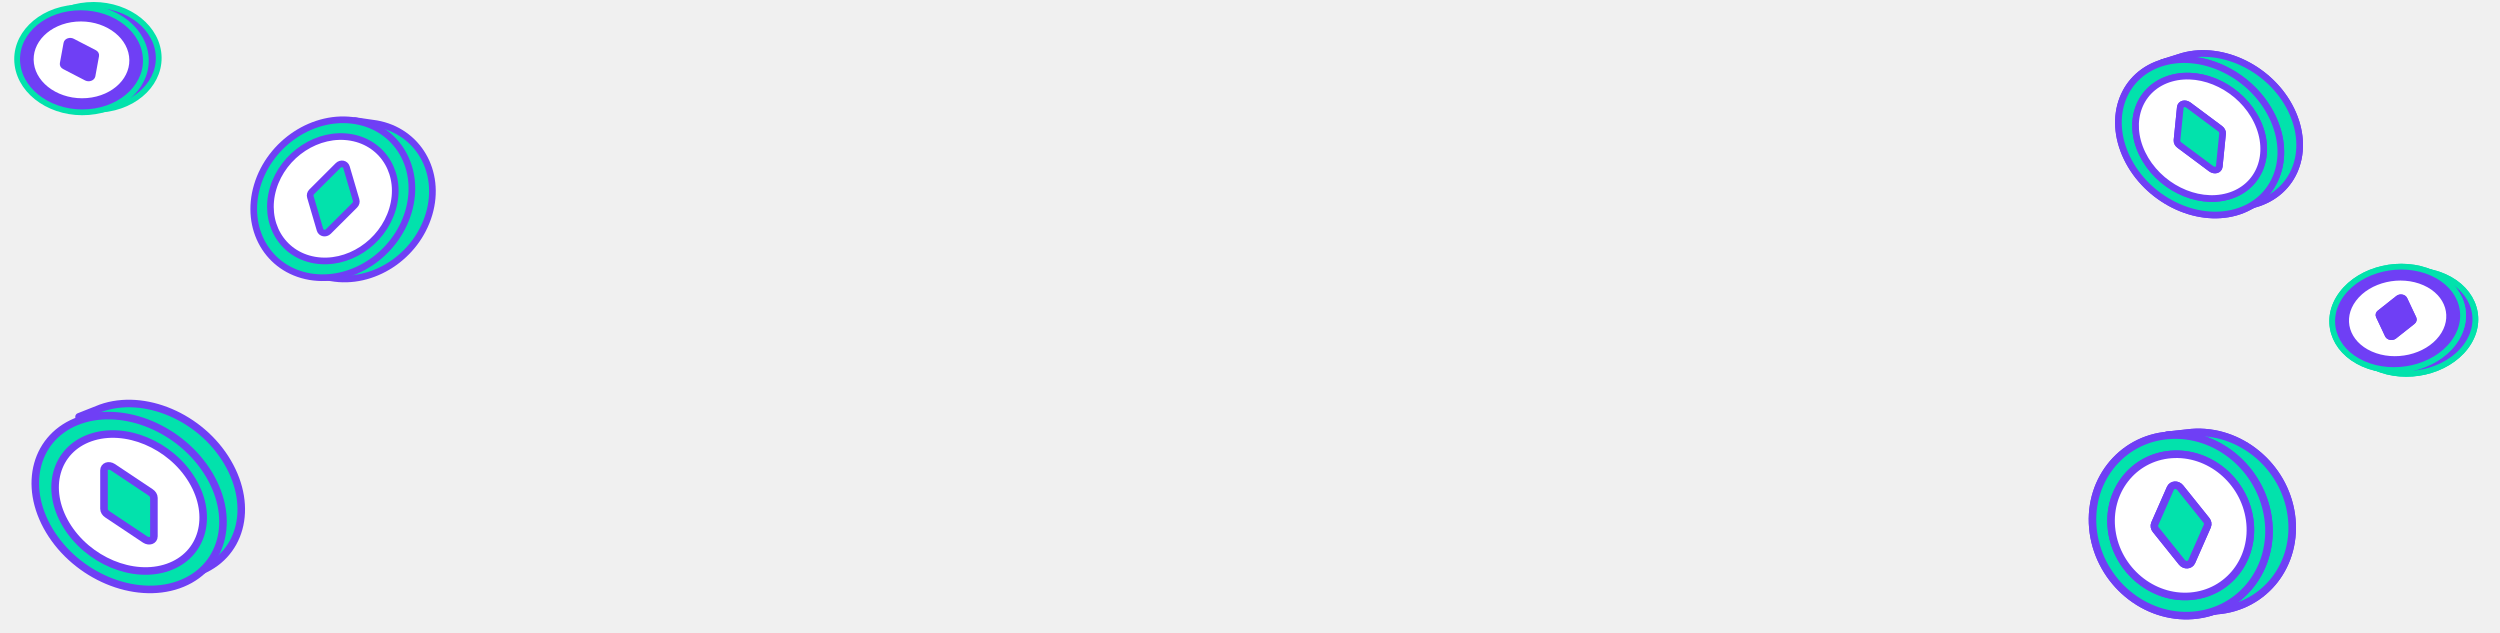
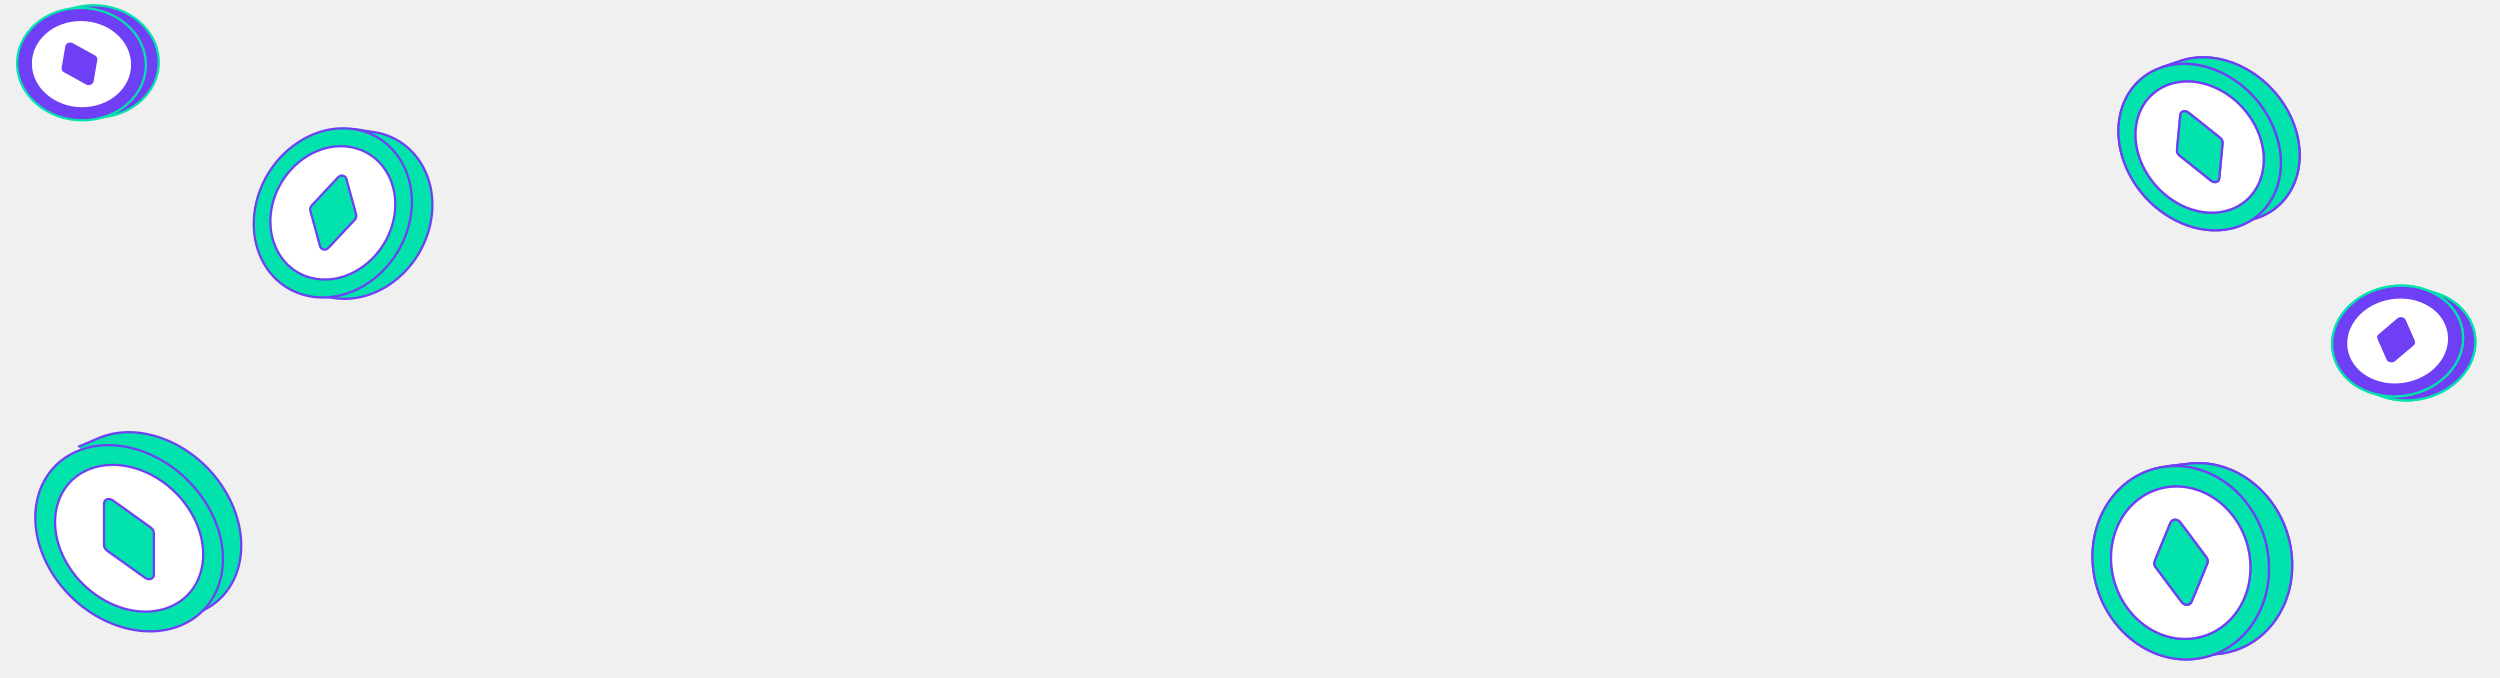
- <svg xmlns="http://www.w3.org/2000/svg" width="601" height="152" viewBox="0 0 601 152" fill="none">
-   <path d="M19 100.198L24.235 98.126C34.626 94.407 48.298 100.198 54.704 111.109C61.111 122.019 57.907 133.844 47.438 137.562L41.735 140" fill="#02E2AC" />
-   <path d="M19 100.198L24.235 98.126C34.626 94.407 48.298 100.198 54.704 111.109C61.111 122.019 57.907 133.844 47.438 137.562L41.735 140" stroke="#6F3FF5" stroke-width="1.816" stroke-miterlimit="10" stroke-linecap="round" />
-   <path d="M42.896 140.58C53.499 136.859 56.79 124.988 50.247 114.066C43.703 103.144 29.803 97.306 19.199 101.027C8.596 104.749 5.305 116.619 11.848 127.542C18.392 138.464 32.292 144.302 42.896 140.58Z" fill="#02E2AC" stroke="#6F3FF5" stroke-width="1.816" stroke-miterlimit="10" />
-   <path d="M40.38 136.382C48.751 133.444 51.359 124.088 46.204 115.485C41.05 106.881 30.085 102.288 21.714 105.226C13.343 108.163 10.735 117.519 15.889 126.123C21.044 134.727 32.009 139.32 40.38 136.382Z" fill="white" stroke="#6F3FF5" stroke-width="1.816" stroke-miterlimit="10" />
-   <path d="M37 128.936V119.677C37 119.173 36.673 118.67 36.184 118.355L27.122 112.308C26.143 111.678 25 112.056 25 113.064V122.323C25 122.827 25.326 123.33 25.816 123.645L34.878 129.692C35.857 130.322 37 129.944 37 128.936Z" fill="#02E2AC" stroke="#6F3FF5" stroke-width="1.816" stroke-miterlimit="10" />
-   <path d="M85.321 28.985L90.488 29.735C100.468 31.5 106.173 41.23 103.146 51.475C100.119 61.72 89.617 68.582 79.581 66.785L73.826 66.092" fill="#02E2AC" />
-   <path d="M85.321 28.985L90.488 29.735C100.468 31.5 106.173 41.23 103.146 51.475C100.119 61.72 89.617 68.582 79.581 66.785L73.826 66.092" stroke="#6F3FF5" stroke-width="1.602" stroke-miterlimit="10" stroke-linecap="round" />
-   <path d="M74.425 66.494C84.459 68.249 95.094 61.292 98.179 50.956C101.264 40.62 95.63 30.82 85.596 29.065C75.562 27.311 64.927 34.268 61.842 44.604C58.758 54.939 64.391 64.74 74.425 66.494Z" fill="#02E2AC" stroke="#6F3FF5" stroke-width="1.602" stroke-miterlimit="10" />
-   <path d="M75.612 62.521C83.534 63.906 91.925 58.429 94.355 50.288C96.785 42.146 92.333 34.423 84.412 33.038C76.49 31.653 68.099 37.131 65.669 45.272C63.239 53.414 67.691 61.136 75.612 62.521Z" fill="white" stroke="#6F3FF5" stroke-width="1.602" stroke-miterlimit="10" />
-   <path d="M78.964 55.627L85.284 49.323C85.628 48.98 85.74 48.501 85.606 48.081L83.285 40.177C83.017 39.339 81.946 39.118 81.258 39.804L74.938 46.109C74.594 46.452 74.482 46.931 74.616 47.351L76.937 55.255C77.204 56.093 78.276 56.314 78.964 55.627Z" fill="#02E2AC" stroke="#6F3FF5" stroke-width="1.602" stroke-miterlimit="10" />
-   <path d="M24.405 26.344C32.898 25.661 39.012 19.488 38.061 12.554C37.11 5.621 29.454 0.553 20.962 1.236C12.469 1.918 6.355 8.092 7.306 15.025C8.257 21.959 15.913 27.026 24.405 26.344Z" fill="#6F3FF5" stroke="#02E2AC" stroke-width="1.387" stroke-miterlimit="10" />
-   <path d="M21.314 26.944C29.807 26.261 35.92 20.088 34.969 13.154C34.019 6.221 26.363 1.153 17.87 1.836C9.377 2.518 3.263 8.692 4.214 15.625C5.165 22.559 12.821 27.626 21.314 26.944Z" fill="#6F3FF5" stroke="#02E2AC" stroke-width="1.387" stroke-miterlimit="10" />
-   <path d="M20.946 24.267C27.64 23.729 32.461 18.87 31.712 13.416C30.964 7.961 24.931 3.975 18.236 4.512C11.542 5.05 6.722 9.908 7.47 15.363C8.218 20.818 14.252 24.804 20.946 24.267Z" fill="white" stroke="#6F3FF5" stroke-width="1.387" stroke-miterlimit="10" />
-   <path d="M20.799 18.732L15.467 15.972C15.186 15.823 15.032 15.557 15.075 15.298L15.966 10.419C16.053 9.9 16.837 9.633 17.399 9.931L22.731 12.69C23.012 12.839 23.167 13.105 23.123 13.364L22.233 18.243C22.134 18.742 21.349 19.009 20.799 18.732Z" fill="#6F3FF5" stroke="#6F3FF5" stroke-width="1.387" stroke-miterlimit="10" />
-   <path d="M520.936 104.65L526.836 104.005C538.385 103.095 549.165 111.929 550.828 123.765C552.492 135.601 544.518 145.908 532.894 146.798L526.391 147.67" fill="#02E2AC" />
-   <path d="M520.936 104.65L526.836 104.005C538.385 103.095 549.165 111.929 550.828 123.765C552.492 135.601 544.518 145.908 532.894 146.798L526.391 147.67" stroke="#6F3FF5" stroke-width="1.816" stroke-miterlimit="10" stroke-linecap="round" />
-   <path d="M520.936 104.65L526.836 104.005C538.385 103.095 549.165 111.929 550.828 123.765C552.492 135.601 544.518 145.908 532.894 146.798L526.391 147.67" fill="#02E2AC" />
-   <path d="M520.936 104.65L526.836 104.005C538.385 103.095 549.165 111.929 550.828 123.765C552.492 135.601 544.518 145.908 532.894 146.798L526.391 147.67" stroke="#6F3FF5" stroke-width="1.816" stroke-miterlimit="10" stroke-linecap="round" />
-   <path d="M527.227 147.933C538.828 146.997 546.899 136.552 545.254 124.602C543.609 112.653 532.872 103.724 521.271 104.659C509.67 105.595 501.599 116.04 503.244 127.99C504.889 139.939 515.627 148.868 527.227 147.933Z" fill="#02E2AC" stroke="#6F3FF5" stroke-width="1.816" stroke-miterlimit="10" />
-   <path d="M527.227 147.933C538.828 146.997 546.899 136.552 545.254 124.602C543.609 112.653 532.872 103.724 521.271 104.659C509.67 105.595 501.599 116.04 503.244 127.99C504.889 139.939 515.627 148.868 527.227 147.933Z" fill="#02E2AC" stroke="#6F3FF5" stroke-width="1.816" stroke-miterlimit="10" />
-   <path d="M526.593 143.339C535.752 142.6 542.126 134.371 540.83 124.958C539.535 115.546 531.06 108.514 521.901 109.252C512.743 109.991 506.369 118.22 507.664 127.633C508.96 137.046 517.435 144.077 526.593 143.339Z" fill="white" stroke="#6F3FF5" stroke-width="1.816" stroke-miterlimit="10" />
-   <path d="M526.593 143.339C535.752 142.6 542.126 134.371 540.83 124.958C539.535 115.546 531.06 108.514 521.901 109.252C512.743 109.991 506.369 118.22 507.664 127.633C508.96 137.046 517.435 144.077 526.593 143.339Z" fill="white" stroke="#6F3FF5" stroke-width="1.816" stroke-miterlimit="10" />
-   <path d="M526.884 135.005L530.64 126.47C530.845 126.005 530.735 125.46 530.391 125.048L524.113 117.223C523.425 116.399 522.171 116.463 521.762 117.392L518.005 125.927C517.8 126.391 517.911 126.937 518.255 127.349L524.532 135.174C525.22 135.998 526.475 135.933 526.884 135.005Z" fill="#02E2AC" stroke="#6F3FF5" stroke-width="1.816" stroke-miterlimit="10" />
-   <path d="M526.884 135.005L530.64 126.47C530.845 126.005 530.735 125.46 530.391 125.048L524.113 117.223C523.425 116.399 522.171 116.463 521.762 117.392L518.005 125.927C517.8 126.391 517.911 126.937 518.255 127.349L524.532 135.174C525.22 135.998 526.475 135.933 526.884 135.005Z" fill="#02E2AC" stroke="#6F3FF5" stroke-width="1.816" stroke-miterlimit="10" />
-   <path d="M519.825 15.048L524.689 13.517C534.309 10.823 546.031 16.59 550.806 26.437C555.581 36.285 551.681 46.423 541.991 49.113L536.676 50.938" fill="#02E2AC" />
-   <path d="M519.825 15.048L524.689 13.517C534.309 10.823 546.031 16.59 550.806 26.437C555.581 36.285 551.681 46.423 541.991 49.113L536.676 50.938" stroke="#6F3FF5" stroke-width="1.602" stroke-miterlimit="10" stroke-linecap="round" />
-   <path d="M519.825 15.048L524.689 13.517C534.309 10.823 546.031 16.59 550.806 26.437C555.581 36.285 551.681 46.423 541.991 49.113L536.676 50.938" fill="#02E2AC" />
-   <path d="M519.825 15.048L524.689 13.517C534.309 10.823 546.031 16.59 550.806 26.437C555.581 36.285 551.681 46.423 541.991 49.113L536.676 50.938" stroke="#6F3FF5" stroke-width="1.602" stroke-miterlimit="10" stroke-linecap="round" />
-   <path d="M537.466 51.023C547.123 48.298 551.068 38.025 546.276 28.078C541.485 18.13 529.772 12.275 520.115 15C510.458 17.725 506.513 27.998 511.305 37.945C516.096 47.893 527.809 53.748 537.466 51.023Z" fill="#02E2AC" stroke="#6F3FF5" stroke-width="1.602" stroke-miterlimit="10" />
-   <path d="M537.466 51.023C547.123 48.298 551.068 38.025 546.276 28.078C541.485 18.13 529.772 12.275 520.115 15C510.458 17.725 506.513 27.998 511.305 37.945C516.096 47.893 527.809 53.748 537.466 51.023Z" fill="#02E2AC" stroke="#6F3FF5" stroke-width="1.602" stroke-miterlimit="10" />
-   <path d="M535.625 47.199C543.249 45.048 546.37 36.952 542.596 29.116C538.821 21.28 529.581 16.672 521.957 18.823C514.333 20.974 511.212 29.07 514.986 36.906C518.761 44.742 528.001 49.35 535.625 47.199Z" fill="white" stroke="#6F3FF5" stroke-width="1.602" stroke-miterlimit="10" />
-   <path d="M535.625 47.199C543.249 45.048 546.37 36.952 542.596 29.116C538.821 21.28 529.581 16.672 521.957 18.823C514.333 20.974 511.212 29.07 514.986 36.906C518.761 44.742 528.001 49.35 535.625 47.199Z" fill="white" stroke="#6F3FF5" stroke-width="1.602" stroke-miterlimit="10" />
-   <path d="M533.512 40.023L534.308 32.1C534.351 31.669 534.103 31.221 533.691 30.925L526.106 25.274C525.284 24.684 524.23 24.947 524.143 25.809L523.347 33.732C523.304 34.163 523.553 34.612 523.964 34.907L531.549 40.558C532.371 41.149 533.426 40.886 533.512 40.023Z" fill="#02E2AC" stroke="#6F3FF5" stroke-width="1.602" stroke-miterlimit="10" />
-   <path d="M533.512 40.023L534.308 32.1C534.351 31.669 534.103 31.221 533.691 30.925L526.106 25.274C525.284 24.684 524.23 24.947 524.143 25.809L523.347 33.732C523.304 34.163 523.553 34.612 523.964 34.907L531.549 40.558C532.371 41.149 533.426 40.886 533.512 40.023Z" fill="#02E2AC" stroke="#6F3FF5" stroke-width="1.602" stroke-miterlimit="10" />
-   <path d="M571.08 88.366C578.468 91.644 588.16 89.412 592.729 83.381C597.297 77.349 595.011 69.803 587.623 66.525C580.235 63.247 570.543 65.479 565.975 71.511C561.406 77.542 563.692 85.088 571.08 88.366Z" fill="#6F3FF5" stroke="#02E2AC" stroke-width="1.387" stroke-miterlimit="10" />
-   <path d="M571.08 88.366C578.468 91.644 588.16 89.412 592.729 83.381C597.297 77.349 595.011 69.803 587.623 66.525C580.235 63.247 570.543 65.479 565.975 71.511C561.406 77.542 563.692 85.088 571.08 88.366Z" fill="#6F3FF5" stroke="#02E2AC" stroke-width="1.387" stroke-miterlimit="10" />
-   <path d="M568.119 87.457C575.507 90.735 585.199 88.503 589.768 82.471C594.336 76.44 592.05 68.894 584.662 65.616C577.274 62.338 567.582 64.57 563.014 70.601C558.445 76.633 560.731 84.179 568.119 87.457Z" fill="#6F3FF5" stroke="#02E2AC" stroke-width="1.387" stroke-miterlimit="10" />
-   <path d="M568.119 87.457C575.507 90.735 585.199 88.503 589.768 82.471C594.336 76.44 592.05 68.894 584.662 65.616C577.274 62.338 567.582 64.57 563.014 70.601C558.445 76.633 560.731 84.179 568.119 87.457Z" fill="#6F3FF5" stroke="#02E2AC" stroke-width="1.387" stroke-miterlimit="10" />
-   <path d="M569.884 85.128C575.708 87.712 583.342 85.96 586.936 81.215C590.53 76.469 588.723 70.528 582.9 67.944C577.076 65.361 569.442 67.113 565.848 71.858C562.254 76.603 564.061 82.545 569.884 85.128Z" fill="white" stroke="#6F3FF5" stroke-width="1.387" stroke-miterlimit="10" />
-   <path d="M569.884 85.128C575.708 87.712 583.342 85.96 586.936 81.215C590.53 76.469 588.723 70.528 582.9 67.944C577.076 65.361 569.442 67.113 565.848 71.858C562.254 76.603 564.061 82.545 569.884 85.128Z" fill="white" stroke="#6F3FF5" stroke-width="1.387" stroke-miterlimit="10" />
-   <path d="M574.022 80.588L571.838 75.954C571.725 75.707 571.805 75.423 572.04 75.233L576.515 71.692C576.984 71.311 577.824 71.449 578.049 71.943L580.234 76.577C580.346 76.824 580.266 77.109 580.031 77.299L575.557 80.84C575.093 81.198 574.253 81.06 574.022 80.588Z" fill="#6F3FF5" stroke="#6F3FF5" stroke-width="1.387" stroke-miterlimit="10" />
-   <path d="M574.022 80.588L571.838 75.954C571.725 75.707 571.805 75.423 572.04 75.233L576.515 71.692C576.984 71.311 577.824 71.449 578.049 71.943L580.234 76.577C580.346 76.824 580.266 77.109 580.031 77.299L575.557 80.84C575.093 81.198 574.253 81.06 574.022 80.588Z" fill="#6F3FF5" stroke="#6F3FF5" stroke-width="1.387" stroke-miterlimit="10" />
+ <svg xmlns="http://www.w3.org/2000/svg" width="550" height="149" viewBox="0 0 550 149" fill="none">
+   <path d="M17.387 98.216L22.177 96.185C31.686 92.54 44.198 98.216 50.061 108.911C55.924 119.606 52.992 131.197 43.412 134.841L38.193 137.231" fill="#02E2AC" />
+   <path d="M17.387 98.216L22.177 96.185C31.686 92.54 44.198 98.216 50.061 108.911C55.924 119.606 52.992 131.197 43.412 134.841L38.193 137.231" stroke="#6F3FF5" stroke-width="0.5" stroke-miterlimit="10" stroke-linecap="round" />
+   <path d="M39.255 137.8C48.959 134.153 51.971 122.517 45.983 111.81C39.995 101.104 27.274 95.382 17.57 99.029C7.866 102.677 4.854 114.313 10.843 125.019C16.831 135.725 29.552 141.448 39.255 137.8Z" fill="#02E2AC" stroke="#6F3FF5" stroke-width="0.5" stroke-miterlimit="10" />
+   <path d="M36.953 133.685C44.614 130.805 47 121.634 42.283 113.201C37.566 104.767 27.532 100.265 19.871 103.145C12.21 106.024 9.824 115.196 14.541 123.629C19.258 132.062 29.292 136.565 36.953 133.685Z" fill="white" stroke="#6F3FF5" stroke-width="0.5" stroke-miterlimit="10" />
+   <path d="M33.861 126.386V117.311C33.861 116.817 33.562 116.323 33.114 116.014L24.821 110.087C23.925 109.47 22.879 109.84 22.879 110.828V119.904C22.879 120.398 23.178 120.892 23.626 121.2L31.918 127.127C32.815 127.745 33.861 127.374 33.861 126.386Z" fill="#02E2AC" stroke="#6F3FF5" stroke-width="0.5" stroke-miterlimit="10" />
+   <path d="M78.08 28.412L82.808 29.147C91.942 30.877 97.162 40.415 94.392 50.457C91.622 60.499 82.011 67.226 72.827 65.465L67.561 64.785" fill="#02E2AC" />
+   <path d="M78.08 28.412L82.808 29.147C91.942 30.877 97.162 40.415 94.392 50.457C91.622 60.499 82.011 67.226 72.827 65.465L67.561 64.785" stroke="#6F3FF5" stroke-width="0.5" stroke-miterlimit="10" stroke-linecap="round" />
+   <path d="M68.109 65.179C77.291 66.899 87.024 60.08 89.847 49.948C92.67 39.817 87.514 30.21 78.332 28.49C69.149 26.771 59.417 33.59 56.594 43.721C53.771 53.853 58.926 63.46 68.109 65.179Z" fill="#02E2AC" stroke="#6F3FF5" stroke-width="0.5" stroke-miterlimit="10" />
+   <path d="M69.197 61.285C76.446 62.642 84.125 57.273 86.349 49.293C88.573 41.312 84.499 33.742 77.249 32.385C70 31.027 62.32 36.396 60.097 44.377C57.873 52.357 61.947 59.927 69.197 61.285Z" fill="white" stroke="#6F3FF5" stroke-width="0.5" stroke-miterlimit="10" />
+   <path d="M72.263 54.527L78.047 48.348C78.362 48.011 78.464 47.541 78.342 47.13L76.217 39.382C75.973 38.56 74.992 38.344 74.363 39.017L68.579 45.197C68.264 45.533 68.162 46.003 68.284 46.414L70.408 54.162C70.653 54.984 71.633 55.2 72.263 54.527Z" fill="#02E2AC" stroke="#6F3FF5" stroke-width="0.5" stroke-miterlimit="10" />
+   <path d="M22.334 25.823C30.106 25.154 35.701 19.102 34.831 12.306C33.96 5.51 26.954 0.542 19.182 1.211C11.41 1.88 5.815 7.932 6.685 14.728C7.555 21.524 14.562 26.492 22.334 25.823Z" fill="#6F3FF5" stroke="#02E2AC" stroke-width="0.5" stroke-miterlimit="10" />
+   <path d="M19.506 26.411C27.278 25.742 32.873 19.69 32.002 12.894C31.132 6.098 24.126 1.13 16.354 1.799C8.582 2.468 2.987 8.52 3.857 15.316C4.727 22.112 11.733 27.079 19.506 26.411Z" fill="#6F3FF5" stroke="#02E2AC" stroke-width="0.5" stroke-miterlimit="10" />
+   <path d="M19.17 23.787C25.296 23.259 29.707 18.497 29.023 13.15C28.338 7.803 22.817 3.896 16.69 4.423C10.564 4.951 6.153 9.713 6.837 15.06C7.522 20.407 13.044 24.314 19.17 23.787Z" fill="white" stroke="#6F3FF5" stroke-width="0.5" stroke-miterlimit="10" />
+   <path d="M19.035 18.361L14.156 15.656C13.898 15.51 13.757 15.25 13.797 14.995L14.612 10.213C14.691 9.704 15.409 9.442 15.924 9.734L20.803 12.439C21.061 12.585 21.202 12.846 21.162 13.1L20.347 17.882C20.257 18.371 19.539 18.633 19.035 18.361Z" fill="#6F3FF5" stroke="#6F3FF5" stroke-width="0.5" stroke-miterlimit="10" />
+   <path d="M476.73 102.581L482.129 101.948C492.698 101.056 502.563 109.715 504.085 121.317C505.608 132.919 498.311 143.022 487.673 143.895L481.722 144.75" fill="#02E2AC" />
+   <path d="M476.73 102.581L482.129 101.948C492.698 101.056 502.563 109.715 504.085 121.317C505.608 132.919 498.311 143.022 487.673 143.895L481.722 144.75" stroke="#6F3FF5" stroke-width="0.5" stroke-miterlimit="10" stroke-linecap="round" />
+   <path d="M476.73 102.581L482.129 101.948C492.698 101.056 502.563 109.715 504.085 121.317C505.608 132.919 498.311 143.022 487.673 143.895L481.722 144.75" fill="#02E2AC" />
+   <path d="M476.73 102.581L482.129 101.948C492.698 101.056 502.563 109.715 504.085 121.317C505.608 132.919 498.311 143.022 487.673 143.895L481.722 144.75" stroke="#6F3FF5" stroke-width="0.5" stroke-miterlimit="10" stroke-linecap="round" />
+   <path d="M482.486 145.007C493.103 144.09 500.489 133.852 498.983 122.138C497.478 110.425 487.652 101.673 477.035 102.59C466.419 103.507 459.033 113.745 460.538 125.459C462.043 137.172 471.87 145.924 482.486 145.007Z" fill="#02E2AC" stroke="#6F3FF5" stroke-width="0.5" stroke-miterlimit="10" />
+   <path d="M482.486 145.007C493.103 144.09 500.489 133.852 498.983 122.138C497.478 110.425 487.652 101.673 477.035 102.59C466.419 103.507 459.033 113.745 460.538 125.459C462.043 137.172 471.87 145.924 482.486 145.007Z" fill="#02E2AC" stroke="#6F3FF5" stroke-width="0.5" stroke-miterlimit="10" />
+   <path d="M481.907 140.504C490.289 139.78 496.122 131.714 494.936 122.487C493.75 113.261 485.995 106.368 477.613 107.092C469.232 107.816 463.399 115.882 464.584 125.109C465.77 134.335 473.526 141.228 481.907 140.504Z" fill="white" stroke="#6F3FF5" stroke-width="0.5" stroke-miterlimit="10" />
+   <path d="M481.907 140.504C490.289 139.78 496.122 131.714 494.936 122.487C493.75 113.261 485.995 106.368 477.613 107.092C469.232 107.816 463.399 115.882 464.584 125.109C465.77 134.335 473.526 141.228 481.907 140.504Z" fill="white" stroke="#6F3FF5" stroke-width="0.5" stroke-miterlimit="10" />
+   <path d="M482.171 132.335L485.609 123.969C485.796 123.513 485.695 122.978 485.381 122.575L479.636 114.904C479.006 114.097 477.858 114.16 477.484 115.071L474.046 123.437C473.859 123.892 473.96 124.427 474.274 124.831L480.019 132.501C480.649 133.308 481.797 133.245 482.171 132.335Z" fill="#02E2AC" stroke="#6F3FF5" stroke-width="0.5" stroke-miterlimit="10" />
+   <path d="M482.171 132.335L485.609 123.969C485.796 123.513 485.695 122.978 485.381 122.575L479.636 114.904C479.006 114.097 477.858 114.16 477.484 115.071L474.046 123.437C473.859 123.892 473.96 124.427 474.274 124.831L480.019 132.501C480.649 133.308 481.797 133.245 482.171 132.335Z" fill="#02E2AC" stroke="#6F3FF5" stroke-width="0.5" stroke-miterlimit="10" />
+   <path d="M475.714 14.751L480.165 13.25C488.969 10.609 499.696 16.262 504.066 25.914C508.436 35.567 504.866 45.505 495.999 48.141L491.135 49.93" fill="#02E2AC" />
+   <path d="M475.714 14.751L480.165 13.25C488.969 10.609 499.696 16.262 504.066 25.914C508.436 35.567 504.866 45.505 495.999 48.141L491.135 49.93" stroke="#6F3FF5" stroke-width="0.5" stroke-miterlimit="10" stroke-linecap="round" />
+   <path d="M475.714 14.751L480.165 13.25C488.969 10.609 499.696 16.262 504.066 25.914C508.436 35.567 504.866 45.505 495.999 48.141L491.135 49.93" fill="#02E2AC" />
+   <path d="M475.714 14.751L480.165 13.25C488.969 10.609 499.696 16.262 504.066 25.914C508.436 35.567 504.866 45.505 495.999 48.141L491.135 49.93" stroke="#6F3FF5" stroke-width="0.5" stroke-miterlimit="10" stroke-linecap="round" />
+   <path d="M491.858 50.014C500.695 47.343 504.305 37.273 499.92 27.522C495.535 17.771 484.816 12.032 475.979 14.703C467.141 17.374 463.531 27.444 467.916 37.194C472.301 46.945 483.02 52.685 491.858 50.014Z" fill="#02E2AC" stroke="#6F3FF5" stroke-width="0.5" stroke-miterlimit="10" />
+   <path d="M491.858 50.014C500.695 47.343 504.305 37.273 499.92 27.522C495.535 17.771 484.816 12.032 475.979 14.703C467.141 17.374 463.531 27.444 467.916 37.194C472.301 46.945 483.02 52.685 491.858 50.014Z" fill="#02E2AC" stroke="#6F3FF5" stroke-width="0.5" stroke-miterlimit="10" />
+   <path d="M490.171 46.266C497.148 44.157 500.004 36.221 496.55 28.54C493.096 20.86 484.64 16.343 477.662 18.451C470.685 20.56 467.829 28.495 471.283 36.176C474.737 43.857 483.193 48.374 490.171 46.266Z" fill="white" stroke="#6F3FF5" stroke-width="0.5" stroke-miterlimit="10" />
+   <path d="M490.171 46.266C497.148 44.157 500.004 36.221 496.55 28.54C493.096 20.86 484.64 16.343 477.662 18.451C470.685 20.56 467.829 28.495 471.283 36.176C474.737 43.857 483.193 48.374 490.171 46.266Z" fill="white" stroke="#6F3FF5" stroke-width="0.5" stroke-miterlimit="10" />
+   <path d="M488.238 39.231L488.967 31.465C489.006 31.042 488.779 30.603 488.403 30.313L481.461 24.774C480.709 24.195 479.744 24.453 479.664 25.299L478.936 33.065C478.896 33.488 479.124 33.927 479.5 34.217L486.442 39.756C487.194 40.335 488.159 40.077 488.238 39.231Z" fill="#02E2AC" stroke="#6F3FF5" stroke-width="0.5" stroke-miterlimit="10" />
+   <path d="M488.238 39.231L488.967 31.465C489.006 31.042 488.779 30.603 488.403 30.313L481.461 24.774C480.709 24.195 479.744 24.453 479.664 25.299L478.936 33.065C478.896 33.488 479.124 33.927 479.5 34.217L486.442 39.756C487.194 40.335 488.159 40.077 488.238 39.231Z" fill="#02E2AC" stroke="#6F3FF5" stroke-width="0.5" stroke-miterlimit="10" />
+   <path d="M522.618 86.619C529.379 89.832 538.249 87.644 542.43 81.732C546.61 75.82 544.519 68.422 537.758 65.209C530.997 61.996 522.127 64.184 517.946 70.096C513.765 76.008 515.857 83.406 522.618 86.619Z" fill="#6F3FF5" stroke="#02E2AC" stroke-width="0.5" stroke-miterlimit="10" />
+   <path d="M522.618 86.619C529.379 89.832 538.249 87.644 542.43 81.732C546.61 75.82 544.519 68.422 537.758 65.209C530.997 61.996 522.127 64.184 517.946 70.096C513.765 76.008 515.857 83.406 522.618 86.619Z" fill="#6F3FF5" stroke="#02E2AC" stroke-width="0.5" stroke-miterlimit="10" />
+   <path d="M519.909 85.728C526.67 88.941 535.54 86.753 539.721 80.841C543.901 74.928 541.81 67.531 535.049 64.318C528.288 61.105 519.418 63.293 515.237 69.205C511.056 75.117 513.148 82.515 519.909 85.728Z" fill="#6F3FF5" stroke="#02E2AC" stroke-width="0.5" stroke-miterlimit="10" />
+   <path d="M519.909 85.728C526.67 88.941 535.54 86.753 539.721 80.841C543.901 74.928 541.81 67.531 535.049 64.318C528.288 61.105 519.418 63.293 515.237 69.205C511.056 75.117 513.148 82.515 519.909 85.728Z" fill="#6F3FF5" stroke="#02E2AC" stroke-width="0.5" stroke-miterlimit="10" />
+   <path d="M521.524 83.445C526.853 85.978 533.839 84.26 537.129 79.609C540.418 74.957 538.764 69.133 533.435 66.601C528.105 64.068 521.119 65.786 517.83 70.437C514.54 75.089 516.194 80.912 521.524 83.445Z" fill="white" stroke="#6F3FF5" stroke-width="0.5" stroke-miterlimit="10" />
+   <path d="M521.524 83.445C526.853 85.978 533.839 84.26 537.129 79.609C540.418 74.957 538.764 69.133 533.435 66.601C528.105 64.068 521.119 65.786 517.83 70.437C514.54 75.089 516.194 80.912 521.524 83.445Z" fill="white" stroke="#6F3FF5" stroke-width="0.5" stroke-miterlimit="10" />
+   <path d="M525.311 78.994L523.312 74.452C523.209 74.21 523.282 73.931 523.497 73.745L527.592 70.274C528.022 69.901 528.79 70.036 528.996 70.521L530.995 75.063C531.098 75.305 531.025 75.584 530.81 75.77L526.715 79.241C526.291 79.592 525.523 79.457 525.311 78.994Z" fill="#6F3FF5" stroke="#6F3FF5" stroke-width="0.5" stroke-miterlimit="10" />
+   <path d="M525.311 78.994L523.312 74.452C523.209 74.21 523.282 73.931 523.497 73.745L527.592 70.274C528.022 69.901 528.79 70.036 528.996 70.521L530.995 75.063C531.098 75.305 531.025 75.584 530.81 75.77L526.715 79.241C526.291 79.592 525.523 79.457 525.311 78.994Z" fill="#6F3FF5" stroke="#6F3FF5" stroke-width="0.5" stroke-miterlimit="10" />
</svg>
